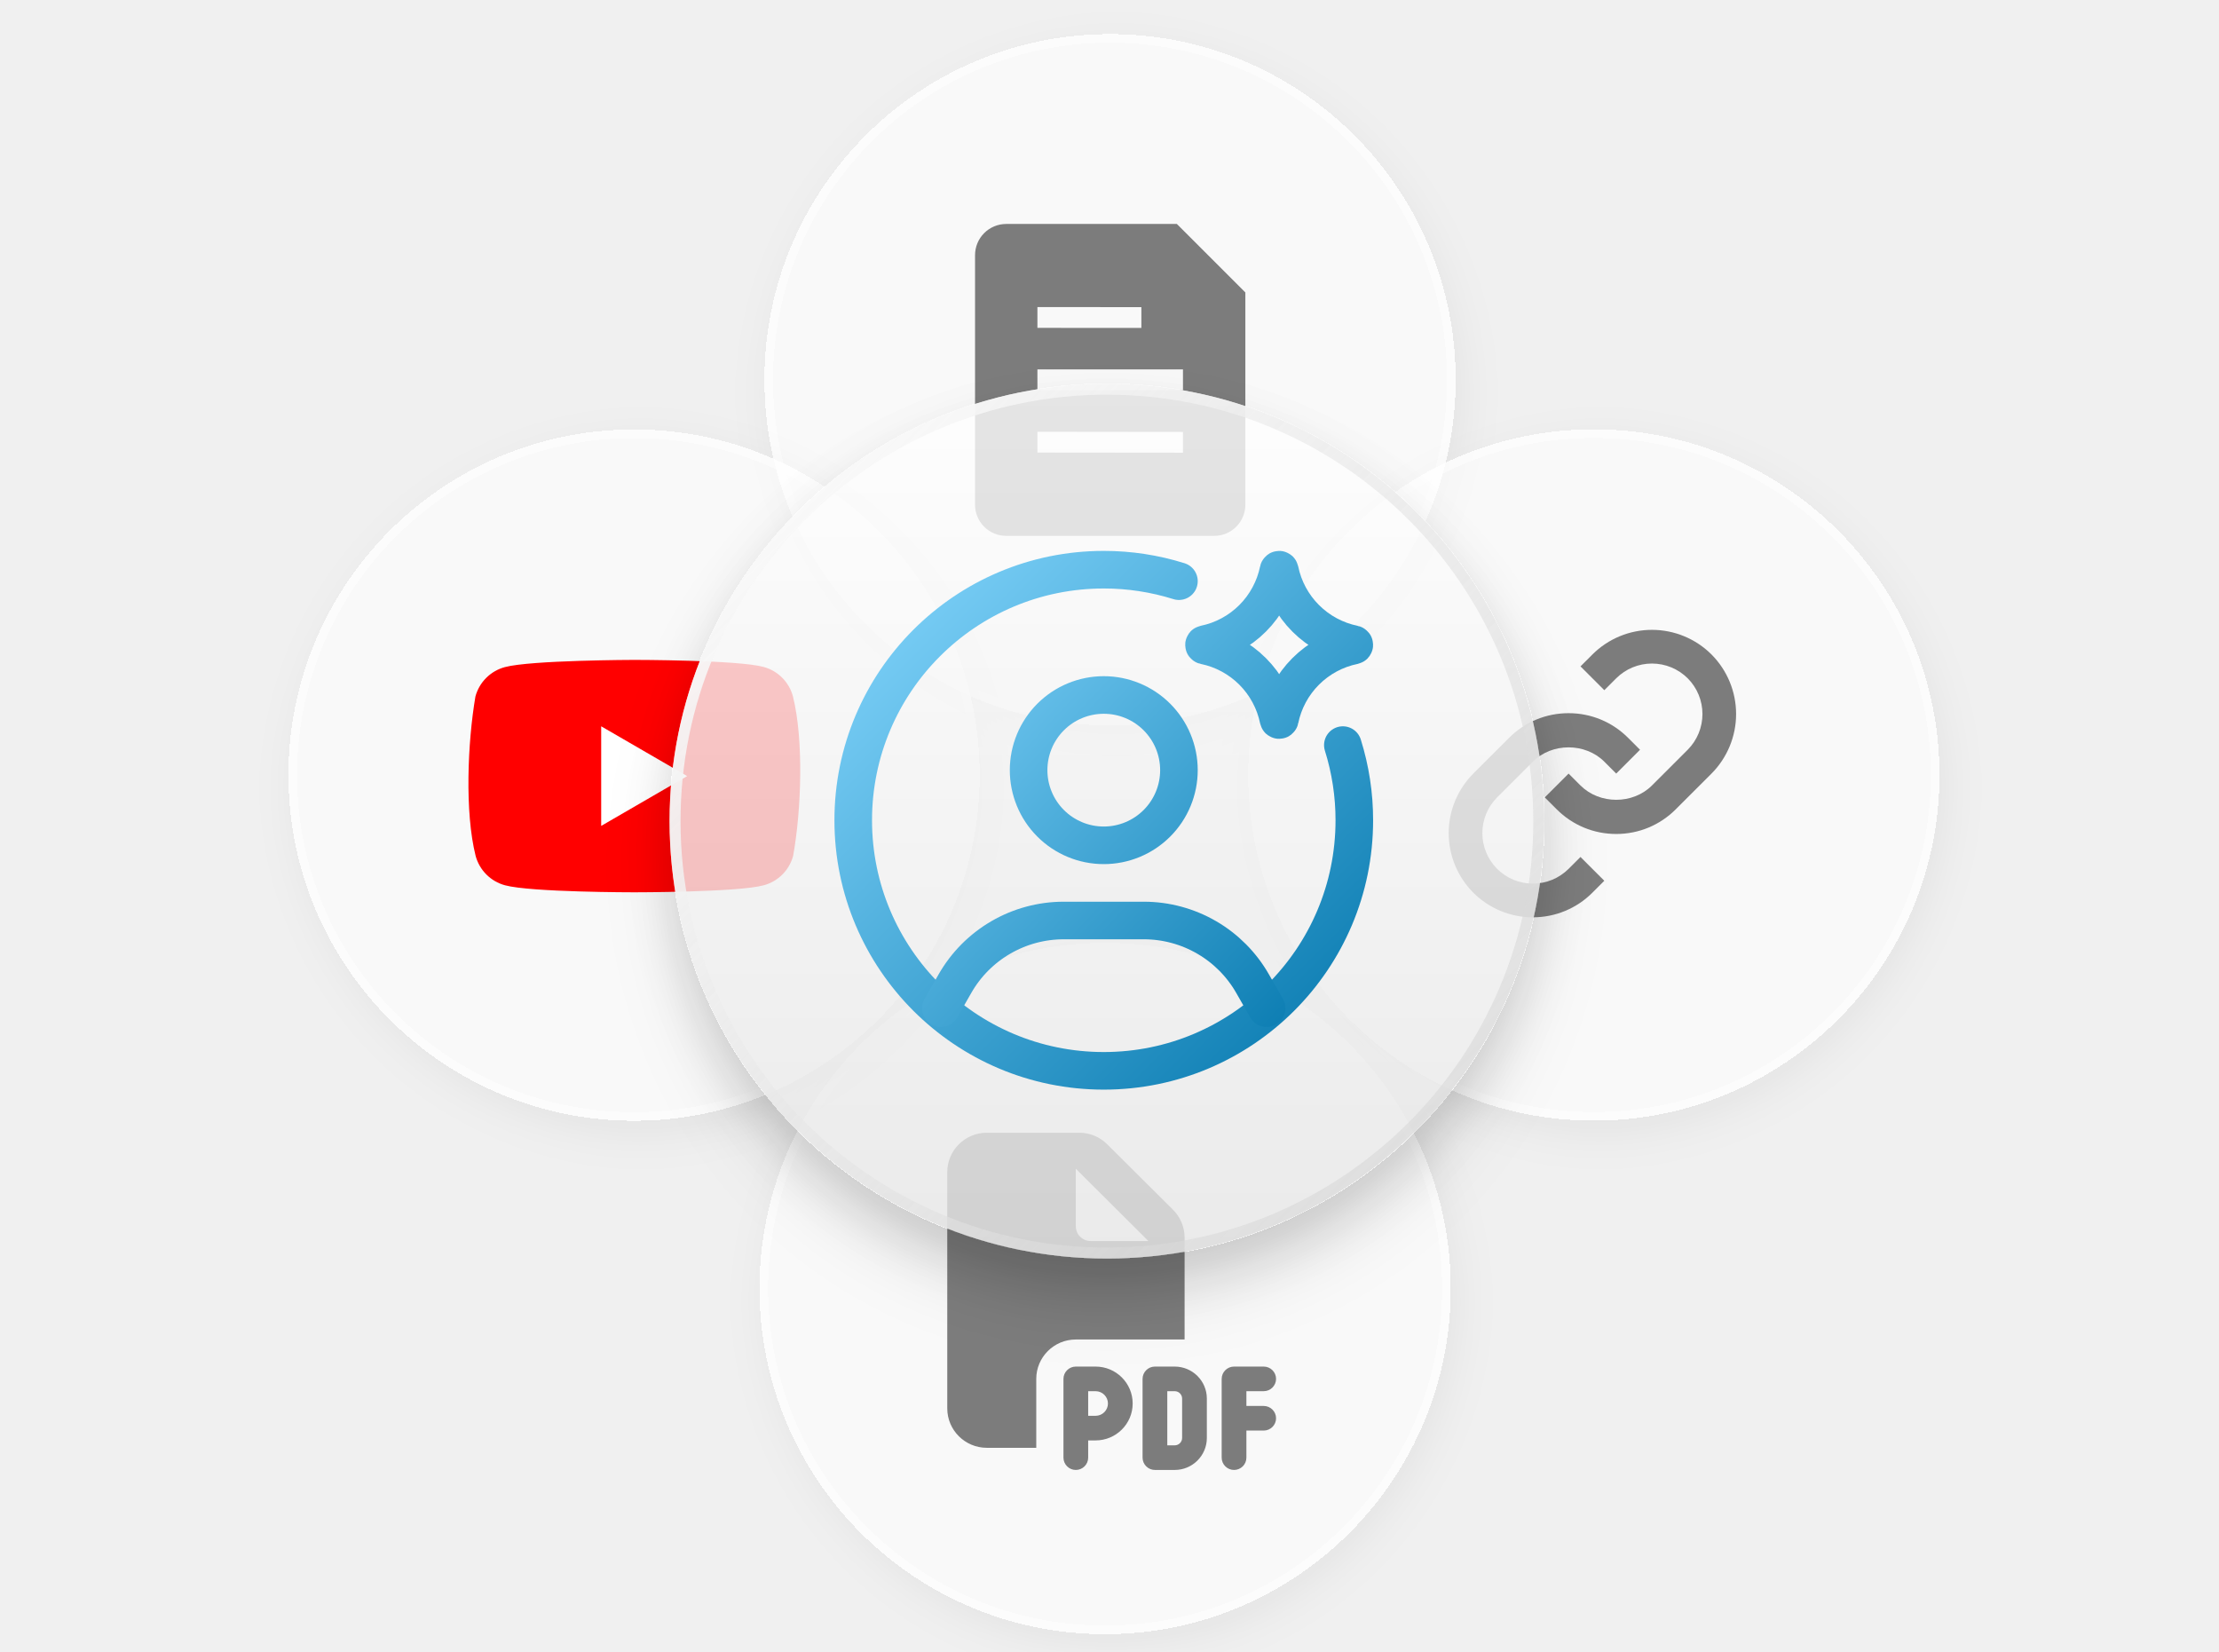
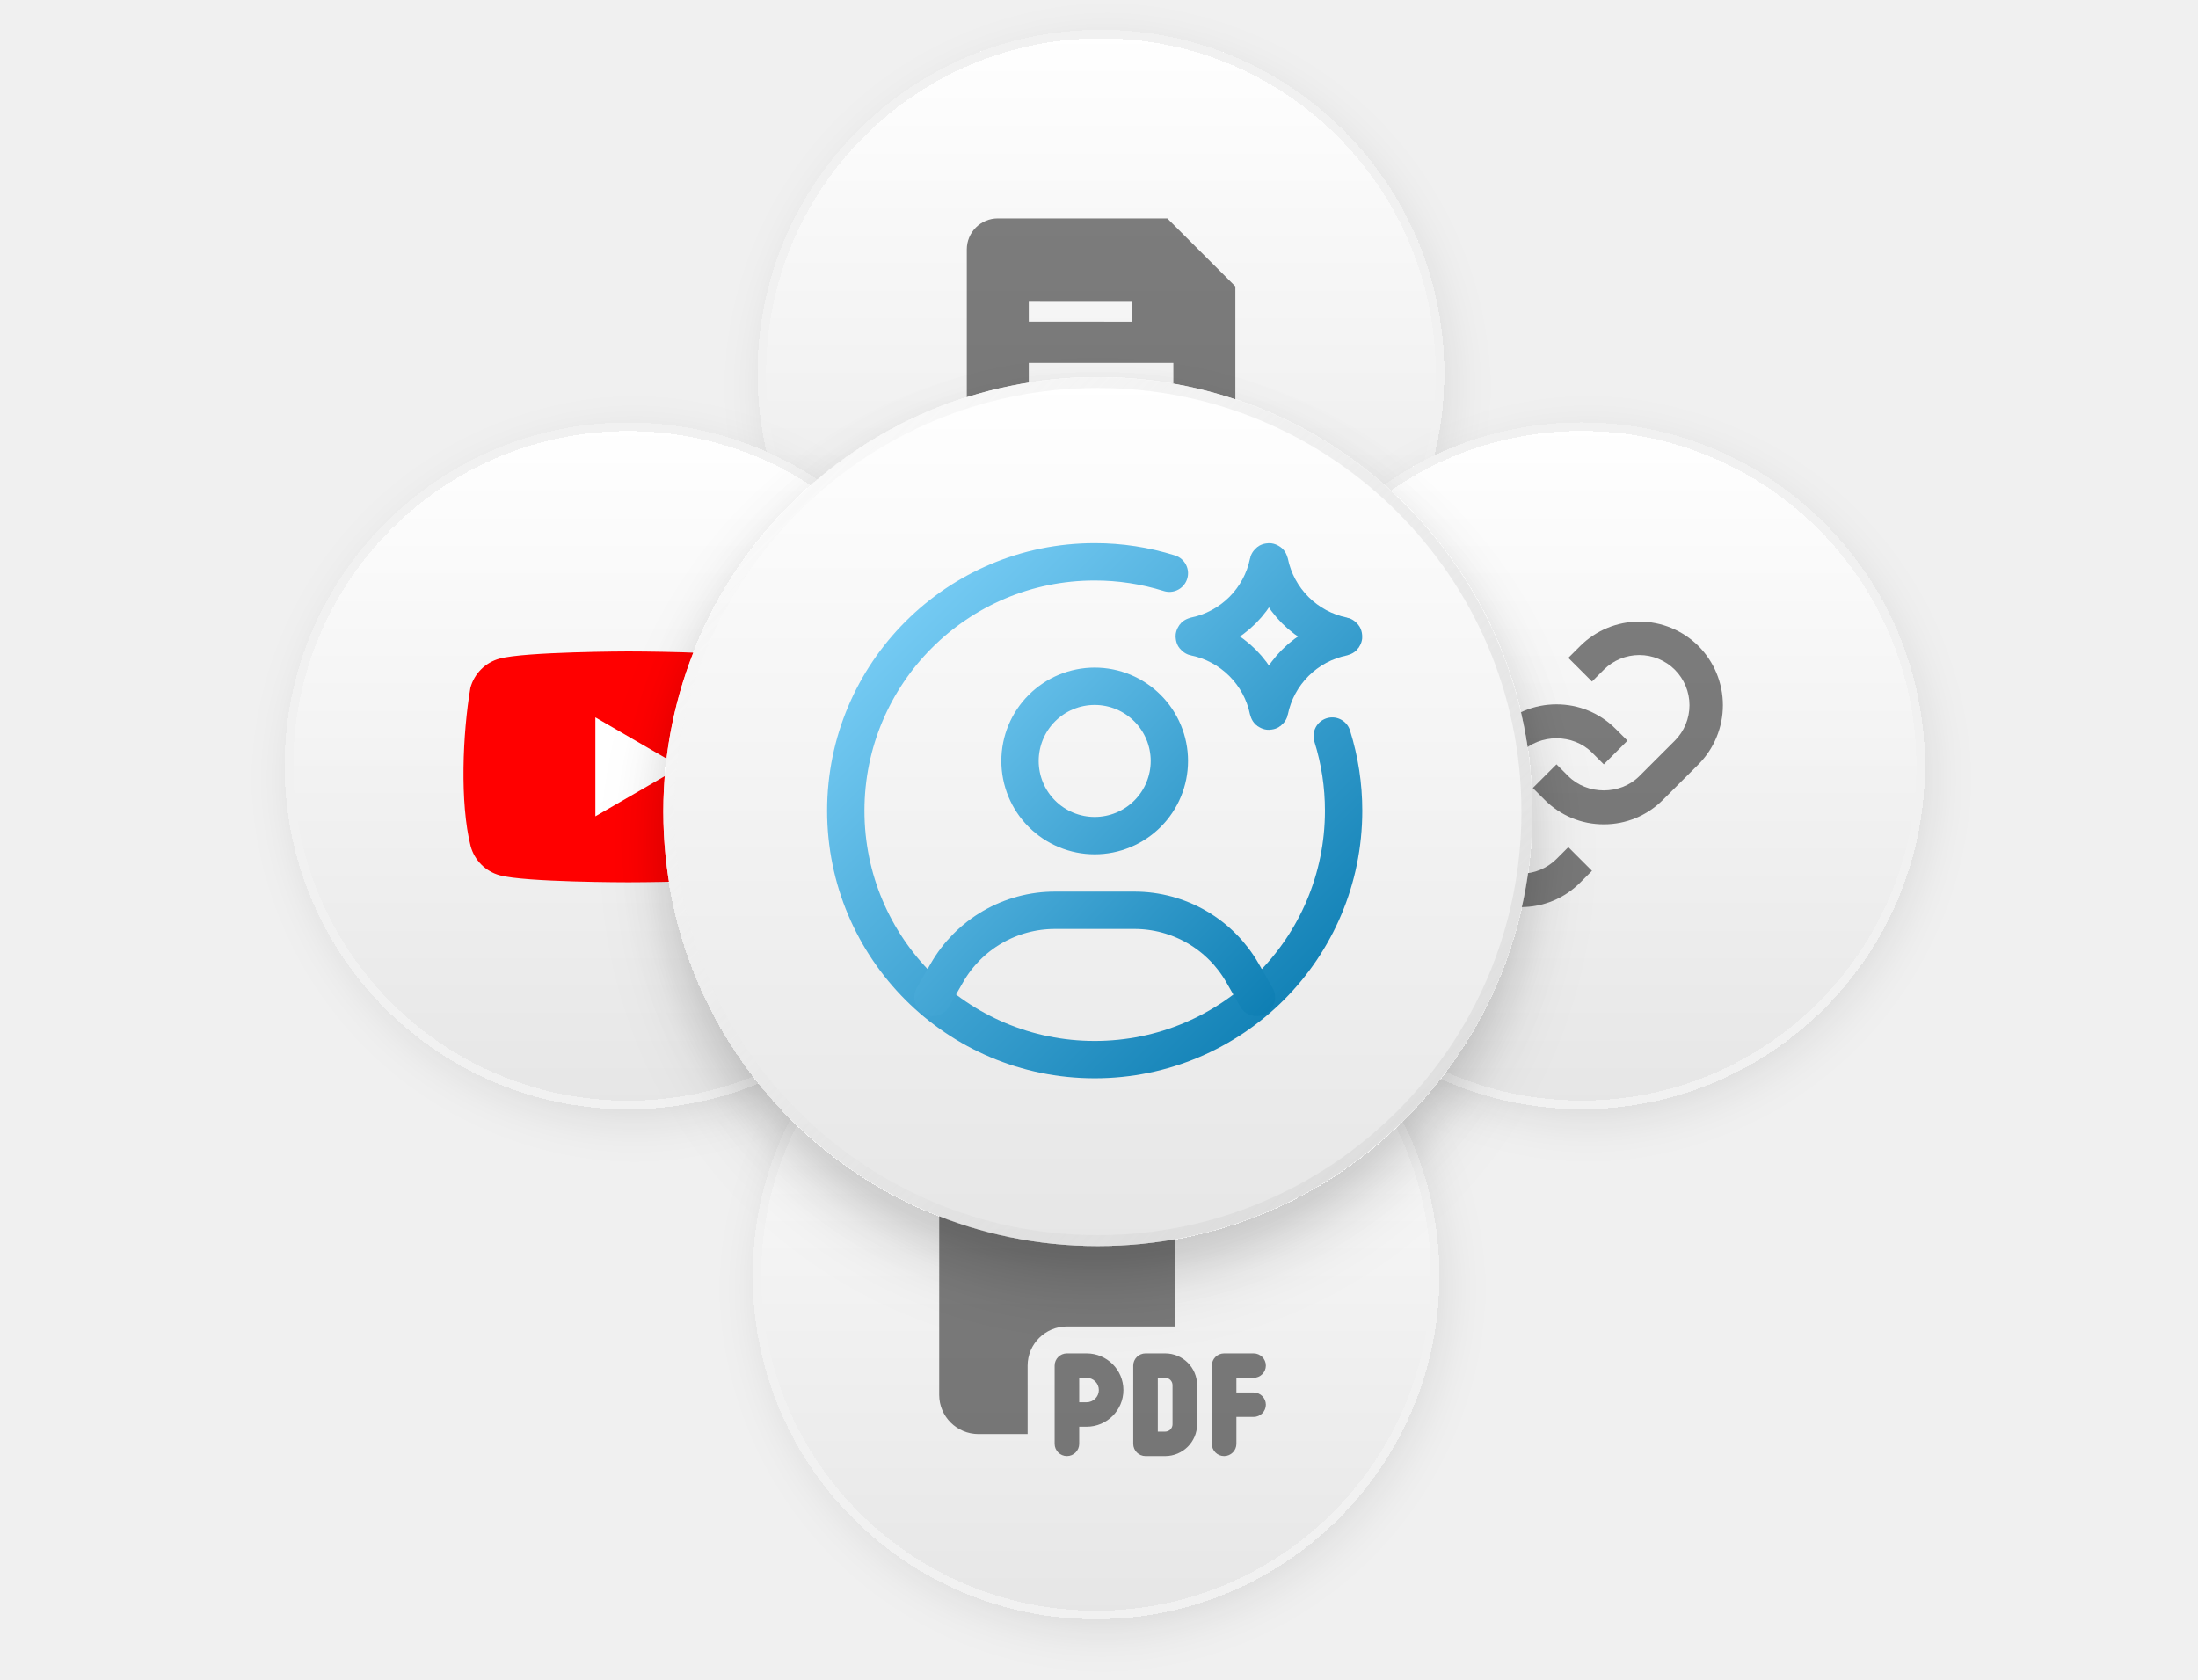
- <svg xmlns="http://www.w3.org/2000/svg" width="336" height="250" viewBox="0 0 336 250" fill="none">
-   <g filter="url(#filter0_d_109_1487)">
-     <rect x="115.746" y="5.159" width="104.674" height="104.674" rx="52.337" fill="white" fill-opacity="0.6" shape-rendering="crispEdges" />
-     <rect x="116.4" y="5.813" width="103.366" height="103.366" rx="51.683" stroke="white" stroke-opacity="0.5" stroke-width="1.308" shape-rendering="crispEdges" />
-     <g clip-path="url(#clip0_109_1487)">
-       <path fill-rule="evenodd" clip-rule="evenodd" d="M147.641 38.631C147.641 37.378 148.138 36.177 149.024 35.291C149.91 34.406 151.111 33.908 152.363 33.908H178.202L188.57 44.276V76.412C188.57 77.664 188.072 78.865 187.187 79.751C186.301 80.637 185.1 81.134 183.847 81.134H152.363C151.111 81.134 149.91 80.637 149.024 79.751C148.138 78.865 147.641 77.664 147.641 76.412V38.631ZM157.086 46.492L172.828 46.502V49.65L157.086 49.641V46.492ZM179.125 55.931H157.086V59.08H179.125V55.931ZM179.125 65.395L157.086 65.37V68.519L179.125 68.541V65.395Z" fill="black" fill-opacity="0.5" />
+ <svg xmlns="http://www.w3.org/2000/svg" width="335" height="256" viewBox="0 0 335 256" fill="none">
+   <g filter="url(#filter0_d_147_1194)">
+     <rect x="115.457" y="4.542" width="104.674" height="104.674" rx="52.337" fill="url(#paint0_linear_147_1194)" shape-rendering="crispEdges" />
+     <rect x="116.111" y="5.196" width="103.366" height="103.366" rx="51.683" stroke="#F1F1F1" stroke-width="1.308" shape-rendering="crispEdges" />
+     <g clip-path="url(#clip0_147_1194)">
+       <path fill-rule="evenodd" clip-rule="evenodd" d="M147.352 38.014C147.352 36.761 147.849 35.56 148.735 34.675C149.62 33.789 150.822 33.291 152.074 33.291H177.913L188.281 43.659V75.795C188.281 77.047 187.783 78.249 186.898 79.134C186.012 80.02 184.811 80.517 183.558 80.517H152.074C150.822 80.517 149.62 80.02 148.735 79.134C147.849 78.249 147.352 77.047 147.352 75.795V38.014ZM156.797 45.876L172.539 45.885V49.033L156.797 49.024V45.876ZM178.836 55.315H156.797V58.463H178.836V55.315ZM178.836 64.779L156.797 64.753V67.902L178.836 67.924V64.779Z" fill="black" fill-opacity="0.5" />
    </g>
  </g>
-   <g filter="url(#filter1_d_109_1487)">
-     <rect x="189" y="65" width="104.674" height="104.674" rx="52.337" fill="white" fill-opacity="0.6" shape-rendering="crispEdges" />
-     <rect x="189.654" y="65.654" width="103.366" height="103.366" rx="51.683" stroke="white" stroke-opacity="0.5" stroke-width="1.308" shape-rendering="crispEdges" />
-     <path d="M232.105 115.319C234.994 112.43 240.033 112.43 242.923 115.319L244.726 117.122L248.332 113.516L246.529 111.713C244.124 109.306 240.921 107.977 237.514 107.977C234.107 107.977 230.904 109.306 228.499 111.713L223.087 117.122C220.702 119.517 219.363 122.759 219.363 126.138C219.363 129.518 220.702 132.76 223.087 135.154C224.27 136.339 225.675 137.279 227.223 137.919C228.77 138.559 230.428 138.886 232.102 138.883C233.777 138.887 235.436 138.559 236.983 137.919C238.531 137.279 239.937 136.34 241.12 135.154L242.923 133.351L239.317 129.746L237.514 131.548C236.077 132.979 234.131 133.782 232.104 133.782C230.076 133.782 228.13 132.979 226.693 131.548C225.261 130.112 224.457 128.166 224.457 126.138C224.457 124.11 225.261 122.164 226.693 120.728L232.105 115.319Z" fill="black" fill-opacity="0.5" />
-     <path d="M241.122 99.09L239.319 100.892L242.925 104.498L244.728 102.695C246.165 101.265 248.111 100.462 250.138 100.462C252.166 100.462 254.112 101.265 255.549 102.695C256.981 104.132 257.785 106.077 257.785 108.106C257.785 110.134 256.981 112.08 255.549 113.516L250.137 118.925C247.248 121.814 242.209 121.814 239.319 118.925L237.516 117.122L233.91 120.728L235.713 122.531C238.118 124.938 241.321 126.267 244.728 126.267C248.135 126.267 251.338 124.938 253.743 122.531L259.155 117.122C261.54 114.727 262.879 111.485 262.879 108.106C262.879 104.726 261.54 101.484 259.155 99.09C256.761 96.702 253.519 95.361 250.138 95.361C246.758 95.361 243.515 96.702 241.122 99.09Z" fill="black" fill-opacity="0.5" />
+   <g filter="url(#filter1_d_147_1194)">
+     <rect x="188.711" y="64.383" width="104.674" height="104.674" rx="52.337" fill="url(#paint1_linear_147_1194)" shape-rendering="crispEdges" />
+     <rect x="189.365" y="65.037" width="103.366" height="103.366" rx="51.683" stroke="#F1F1F1" stroke-width="1.308" shape-rendering="crispEdges" />
+     <path d="M231.816 114.702C234.705 111.813 239.744 111.813 242.634 114.702L244.437 116.505L248.043 112.899L246.24 111.096C243.835 108.689 240.632 107.36 237.225 107.36C233.818 107.36 230.615 108.689 228.21 111.096L222.798 116.505C220.413 118.9 219.074 122.142 219.074 125.521C219.074 128.901 220.413 132.143 222.798 134.538C223.981 135.723 225.386 136.662 226.934 137.302C228.481 137.942 230.139 138.27 231.813 138.266C233.488 138.27 235.147 137.942 236.694 137.303C238.242 136.663 239.648 135.723 240.831 134.538L242.634 132.735L239.028 129.129L237.225 130.932C235.788 132.362 233.842 133.166 231.815 133.166C229.787 133.166 227.841 132.362 226.404 130.932C224.972 129.495 224.168 127.55 224.168 125.521C224.168 123.493 224.972 121.548 226.404 120.111L231.816 114.702Z" fill="black" fill-opacity="0.5" />
+     <path d="M240.833 98.473L239.03 100.276L242.636 103.882L244.439 102.079C245.876 100.648 247.821 99.845 249.849 99.845C251.877 99.845 253.822 100.648 255.26 102.079C256.692 103.515 257.496 105.461 257.496 107.489C257.496 109.517 256.692 111.463 255.26 112.899L249.848 118.308C246.959 121.198 241.919 121.198 239.03 118.308L237.227 116.505L233.621 120.111L235.424 121.914C237.829 124.322 241.032 125.65 244.439 125.65C247.846 125.65 251.049 124.322 253.454 121.914L258.866 116.505C261.251 114.111 262.59 110.869 262.59 107.489C262.59 104.109 261.251 100.867 258.866 98.473C256.472 96.085 253.23 94.744 249.849 94.744C246.469 94.744 243.226 96.085 240.833 98.473Z" fill="black" fill-opacity="0.5" />
  </g>
-   <g filter="url(#filter2_d_109_1487)">
-     <rect x="115" y="142.749" width="104.674" height="104.674" rx="52.337" fill="white" fill-opacity="0.6" shape-rendering="crispEdges" />
-     <rect x="115.654" y="143.403" width="103.366" height="103.366" rx="51.683" stroke="white" stroke-opacity="0.5" stroke-width="1.308" shape-rendering="crispEdges" />
-     <g clip-path="url(#clip1_109_1487)">
-       <path d="M149.423 171.499C146.12 171.499 143.434 174.173 143.434 177.462V213.239C143.434 216.528 146.12 219.202 149.423 219.202H156.91V208.767C156.91 205.478 159.596 202.804 162.899 202.804H179.371V187.384C179.371 185.8 178.744 184.282 177.621 183.164L167.644 173.241C166.521 172.123 165.005 171.499 163.414 171.499H149.423ZM173.896 187.897H165.146C163.901 187.897 162.899 186.9 162.899 185.661V176.949L173.896 187.897ZM162.899 206.904C161.87 206.904 161.028 207.742 161.028 208.767V220.693C161.028 221.718 161.87 222.556 162.899 222.556C163.929 222.556 164.771 221.718 164.771 220.693V218.084H165.894C168.992 218.084 171.509 215.578 171.509 212.494C171.509 209.41 168.992 206.904 165.894 206.904H162.899ZM165.894 214.357H164.771V210.63H165.894C166.924 210.63 167.766 211.469 167.766 212.494C167.766 213.519 166.924 214.357 165.894 214.357ZM174.878 206.904C173.849 206.904 173.007 207.742 173.007 208.767V220.693C173.007 221.718 173.849 222.556 174.878 222.556H177.873C180.559 222.556 182.74 220.385 182.74 217.711V211.748C182.74 209.074 180.559 206.904 177.873 206.904H174.878ZM176.75 218.829V210.63H177.873C178.491 210.63 178.996 211.133 178.996 211.748V217.711C178.996 218.326 178.491 218.829 177.873 218.829H176.75ZM184.986 208.767V220.693C184.986 221.718 185.828 222.556 186.857 222.556C187.887 222.556 188.729 221.718 188.729 220.693V216.593H191.35C192.379 216.593 193.221 215.755 193.221 214.73C193.221 213.705 192.379 212.866 191.35 212.866H188.729V210.63H191.35C192.379 210.63 193.221 209.792 193.221 208.767C193.221 207.742 192.379 206.904 191.35 206.904H186.857C185.828 206.904 184.986 207.742 184.986 208.767Z" fill="black" fill-opacity="0.5" />
+   <g filter="url(#filter2_d_147_1194)">
+     <rect x="114.711" y="142.133" width="104.674" height="104.674" rx="52.337" fill="url(#paint2_linear_147_1194)" shape-rendering="crispEdges" />
+     <rect x="115.365" y="142.787" width="103.366" height="103.366" rx="51.683" stroke="#F1F1F1" stroke-width="1.308" shape-rendering="crispEdges" />
+     <g clip-path="url(#clip1_147_1194)">
+       <path d="M149.134 170.882C145.83 170.882 143.145 173.556 143.145 176.845V212.622C143.145 215.911 145.83 218.585 149.134 218.585H156.621V208.15C156.621 204.861 159.307 202.187 162.61 202.187H179.082V186.768C179.082 185.184 178.455 183.665 177.331 182.547L167.355 172.624C166.232 171.506 164.716 170.882 163.125 170.882H149.134ZM173.607 187.28H164.856C163.612 187.28 162.61 186.283 162.61 185.044V176.333L173.607 187.28ZM162.61 206.287C161.581 206.287 160.739 207.125 160.739 208.15V220.076C160.739 221.101 161.581 221.939 162.61 221.939C163.64 221.939 164.482 221.101 164.482 220.076V217.467H165.605C168.703 217.467 171.22 214.961 171.22 211.877C171.22 208.793 168.703 206.287 165.605 206.287H162.61ZM165.605 213.74H164.482V210.014H165.605C166.635 210.014 167.477 210.852 167.477 211.877C167.477 212.902 166.635 213.74 165.605 213.74ZM174.589 206.287C173.56 206.287 172.718 207.125 172.718 208.15V220.076C172.718 221.101 173.56 221.939 174.589 221.939H177.584C180.27 221.939 182.451 219.768 182.451 217.094V211.132C182.451 208.458 180.27 206.287 177.584 206.287H174.589ZM176.461 218.213V210.014H177.584C178.202 210.014 178.707 210.517 178.707 211.132V217.094C178.707 217.709 178.202 218.213 177.584 218.213H176.461ZM184.697 208.15V220.076C184.697 221.101 185.539 221.939 186.568 221.939C187.598 221.939 188.44 221.101 188.44 220.076V215.976H191.061C192.09 215.976 192.932 215.138 192.932 214.113C192.932 213.088 192.09 212.25 191.061 212.25H188.44V210.014H191.061C192.09 210.014 192.932 209.175 192.932 208.15C192.932 207.125 192.09 206.287 191.061 206.287H186.568C185.539 206.287 184.697 207.125 184.697 208.15Z" fill="black" fill-opacity="0.5" />
    </g>
  </g>
-   <g filter="url(#filter3_d_109_1487)">
-     <rect x="43.672" y="65.019" width="104.674" height="104.674" rx="52.337" fill="white" fill-opacity="0.6" shape-rendering="crispEdges" />
-     <rect x="44.326" y="65.673" width="103.366" height="103.366" rx="51.683" stroke="white" stroke-opacity="0.5" stroke-width="1.308" shape-rendering="crispEdges" />
-     <g clip-path="url(#clip2_109_1487)">
-       <path d="M120.064 105.421C119.775 104.356 119.213 103.385 118.433 102.605C117.653 101.824 116.682 101.262 115.617 100.974C111.718 99.911 96.026 99.911 96.026 99.911C96.026 99.911 80.333 99.943 76.434 101.006C75.369 101.294 74.398 101.857 73.618 102.637C72.838 103.417 72.276 104.388 71.988 105.453C70.808 112.381 70.351 122.937 72.02 129.588C72.308 130.653 72.87 131.624 73.65 132.404C74.431 133.184 75.401 133.746 76.466 134.034C80.365 135.098 96.058 135.098 96.058 135.098C96.058 135.098 111.75 135.098 115.649 134.034C116.714 133.746 117.685 133.184 118.465 132.404C119.245 131.624 119.808 130.653 120.096 129.588C121.34 122.65 121.723 112.1 120.064 105.421Z" fill="#FF0000" />
-       <path d="M91.031 125.044L104.049 117.504L91.031 109.964V125.044Z" fill="white" />
+   <g filter="url(#filter3_d_147_1194)">
+     <rect x="43.383" y="64.402" width="104.674" height="104.674" rx="52.337" fill="url(#paint3_linear_147_1194)" shape-rendering="crispEdges" />
+     <rect x="44.037" y="65.056" width="103.366" height="103.366" rx="51.683" stroke="#F1F1F1" stroke-width="1.308" shape-rendering="crispEdges" />
+     <g clip-path="url(#clip2_147_1194)">
+       <path d="M119.775 104.804C119.486 103.739 118.924 102.768 118.144 101.988C117.364 101.208 116.393 100.645 115.328 100.357C111.429 99.294 95.737 99.294 95.737 99.294C95.737 99.294 80.044 99.326 76.145 100.389C75.08 100.678 74.109 101.24 73.329 102.02C72.549 102.8 71.987 103.771 71.698 104.836C70.519 111.764 70.062 122.32 71.731 128.971C72.019 130.036 72.581 131.007 73.361 131.787C74.141 132.567 75.112 133.129 76.177 133.418C80.076 134.481 95.769 134.481 95.769 134.481C95.769 134.481 111.461 134.481 115.36 133.418C116.425 133.129 117.396 132.567 118.176 131.787C118.956 131.007 119.519 130.036 119.807 128.971C121.051 122.033 121.434 111.484 119.775 104.804Z" fill="#FF0000" />
+       <path d="M90.742 124.427L103.76 116.887L90.742 109.347V124.427Z" fill="white" />
    </g>
  </g>
-   <g filter="url(#filter4_dd_109_1487)">
-     <path d="M167.61 58.101H167.609C131.038 58.101 101.391 87.749 101.391 124.32V124.32C101.391 160.892 131.038 190.539 167.609 190.539H167.61C204.181 190.539 233.828 160.892 233.828 124.32V124.32C233.828 87.749 204.181 58.101 167.61 58.101Z" fill="url(#paint0_linear_109_1487)" />
-     <path d="M167.61 58.929H167.61C131.495 58.929 102.219 88.206 102.219 124.32V124.32C102.219 160.435 131.495 189.711 167.61 189.711H167.61C203.725 189.711 233.001 160.435 233.001 124.32V124.32C233.001 88.206 203.725 58.929 167.61 58.929Z" stroke="url(#paint1_linear_109_1487)" stroke-width="1.655" />
-     <path d="M178.514 87.99C174.831 86.836 170.993 86.25 167.133 86.253C146.18 86.253 129.195 103.238 129.195 124.191C129.195 145.143 146.18 162.128 167.133 162.128C188.086 162.128 205.071 145.143 205.071 124.191C205.074 120.331 204.488 116.492 203.333 112.81" stroke="url(#paint2_linear_109_1487)" stroke-width="5.691" stroke-linecap="round" stroke-linejoin="round" />
-     <path d="M142.473 152.644L144.597 148.926C146.256 146.021 148.653 143.608 151.547 141.929C154.439 140.249 157.724 139.366 161.07 139.366H173.195C176.539 139.367 179.823 140.251 182.716 141.93C185.608 143.609 188.004 146.022 189.663 148.926L191.788 152.644M178.514 116.603C178.514 119.622 177.314 122.516 175.18 124.651C173.046 126.785 170.15 127.984 167.132 127.984C164.114 127.984 161.218 126.785 159.084 124.651C156.95 122.516 155.751 119.622 155.751 116.603C155.751 113.584 156.95 110.69 159.084 108.556C161.218 106.421 164.114 105.222 167.132 105.222C170.15 105.222 173.046 106.421 175.18 108.556C177.314 110.69 178.514 113.584 178.514 116.603ZM193.59 86.333C193.613 86.226 193.765 86.226 193.787 86.333C194.352 89.092 195.715 91.625 197.706 93.616C199.698 95.608 202.23 96.971 204.99 97.536C205.096 97.558 205.096 97.71 204.99 97.733C202.23 98.298 199.698 99.661 197.706 101.652C195.715 103.644 194.352 106.177 193.787 108.936C193.765 109.042 193.613 109.042 193.59 108.936C193.025 106.177 191.662 103.644 189.671 101.652C187.679 99.661 185.147 98.298 182.387 97.733C182.281 97.71 182.281 97.558 182.387 97.536C185.147 96.971 187.679 95.608 189.671 93.616C191.662 91.625 193.025 89.092 193.59 86.333Z" stroke="url(#paint3_linear_109_1487)" stroke-width="5.691" stroke-linecap="round" stroke-linejoin="round" />
+   <g filter="url(#filter4_dd_147_1194)">
+     <path d="M167.321 57.485H167.32C130.749 57.485 101.102 87.132 101.102 123.703V123.704C101.102 160.275 130.749 189.922 167.32 189.922H167.321C203.892 189.922 233.539 160.275 233.539 123.704V123.703C233.539 87.132 203.892 57.485 167.321 57.485Z" fill="url(#paint4_linear_147_1194)" />
+     <path d="M167.321 58.312H167.321C131.206 58.312 101.93 87.589 101.93 123.703V123.704C101.93 159.818 131.206 189.095 167.321 189.095H167.321C203.435 189.095 232.712 159.818 232.712 123.704V123.703C232.712 87.589 203.435 58.312 167.321 58.312Z" stroke="url(#paint5_linear_147_1194)" stroke-width="1.655" />
+     <path d="M178.225 87.374C174.542 86.219 170.704 85.633 166.844 85.636C145.891 85.636 128.906 102.621 128.906 123.574C128.906 144.527 145.891 161.512 166.844 161.512C187.797 161.512 204.782 144.527 204.782 123.574C204.785 119.714 204.199 115.876 203.044 112.193" stroke="url(#paint6_linear_147_1194)" stroke-width="5.691" stroke-linecap="round" stroke-linejoin="round" />
+     <path d="M142.184 152.027L144.308 148.309C145.967 145.405 148.364 142.991 151.258 141.312C154.15 139.633 157.435 138.749 160.781 138.749H172.906C176.25 138.75 179.534 139.634 182.426 141.313C185.319 142.992 187.715 145.406 189.374 148.309L191.499 152.027M178.225 115.986C178.225 119.005 177.025 121.9 174.891 124.034C172.757 126.168 169.861 127.368 166.843 127.368C163.825 127.368 160.929 126.168 158.795 124.034C156.661 121.9 155.462 119.005 155.462 115.986C155.462 112.968 156.661 110.073 158.795 107.939C160.929 105.805 163.825 104.605 166.843 104.605C169.861 104.605 172.757 105.805 174.891 107.939C177.025 110.073 178.225 112.968 178.225 115.986ZM193.301 85.716C193.323 85.61 193.475 85.61 193.498 85.716C194.063 88.475 195.426 91.008 197.417 93C199.409 94.991 201.941 96.354 204.701 96.919C204.807 96.942 204.807 97.093 204.701 97.116C201.941 97.681 199.409 99.044 197.417 101.035C195.426 103.028 194.063 105.56 193.498 108.319C193.475 108.425 193.323 108.425 193.301 108.319C192.736 105.56 191.373 103.028 189.382 101.035C187.39 99.044 184.858 97.681 182.098 97.116C181.992 97.093 181.992 96.942 182.098 96.919C184.858 96.354 187.39 94.991 189.382 93C191.373 91.008 192.736 88.475 193.301 85.716Z" stroke="url(#paint7_linear_147_1194)" stroke-width="5.691" stroke-linecap="round" stroke-linejoin="round" />
  </g>
  <defs>
-     <filter id="filter0_d_109_1487" x="110.204" y="0.617" width="117.76" height="117.758" filterUnits="userSpaceOnUse" color-interpolation-filters="sRGB">
+     <filter id="filter0_d_147_1194" x="109.915" y="-2.6226e-06" width="117.76" height="117.758" filterUnits="userSpaceOnUse" color-interpolation-filters="sRGB">
      <feFlood flood-opacity="0" result="BackgroundImageFix" />
      <feColorMatrix in="SourceAlpha" type="matrix" values="0 0 0 0 0 0 0 0 0 0 0 0 0 0 0 0 0 0 127 0" result="hardAlpha" />
-       <feMorphology radius="1.308" operator="erode" in="SourceAlpha" result="effect1_dropShadow_109_1487" />
+       <feMorphology radius="1.308" operator="erode" in="SourceAlpha" result="effect1_dropShadow_147_1194" />
      <feOffset dx="1" dy="2" />
      <feGaussianBlur stdDeviation="3.925" />
      <feComposite in2="hardAlpha" operator="out" />
      <feColorMatrix type="matrix" values="0 0 0 0 0 0 0 0 0 0 0 0 0 0 0 0 0 0 0.12 0" />
-       <feBlend mode="normal" in2="BackgroundImageFix" result="effect1_dropShadow_109_1487" />
-       <feBlend mode="normal" in="SourceGraphic" in2="effect1_dropShadow_109_1487" result="shape" />
+       <feBlend mode="normal" in2="BackgroundImageFix" result="effect1_dropShadow_147_1194" />
+       <feBlend mode="normal" in="SourceGraphic" in2="effect1_dropShadow_147_1194" result="shape" />
    </filter>
-     <filter id="filter1_d_109_1487" x="183.458" y="60.458" width="117.76" height="117.758" filterUnits="userSpaceOnUse" color-interpolation-filters="sRGB">
+     <filter id="filter1_d_147_1194" x="183.169" y="59.841" width="117.76" height="117.758" filterUnits="userSpaceOnUse" color-interpolation-filters="sRGB">
      <feFlood flood-opacity="0" result="BackgroundImageFix" />
      <feColorMatrix in="SourceAlpha" type="matrix" values="0 0 0 0 0 0 0 0 0 0 0 0 0 0 0 0 0 0 127 0" result="hardAlpha" />
-       <feMorphology radius="1.308" operator="erode" in="SourceAlpha" result="effect1_dropShadow_109_1487" />
+       <feMorphology radius="1.308" operator="erode" in="SourceAlpha" result="effect1_dropShadow_147_1194" />
      <feOffset dx="1" dy="2" />
      <feGaussianBlur stdDeviation="3.925" />
      <feComposite in2="hardAlpha" operator="out" />
      <feColorMatrix type="matrix" values="0 0 0 0 0 0 0 0 0 0 0 0 0 0 0 0 0 0 0.12 0" />
-       <feBlend mode="normal" in2="BackgroundImageFix" result="effect1_dropShadow_109_1487" />
-       <feBlend mode="normal" in="SourceGraphic" in2="effect1_dropShadow_109_1487" result="shape" />
+       <feBlend mode="normal" in2="BackgroundImageFix" result="effect1_dropShadow_147_1194" />
+       <feBlend mode="normal" in="SourceGraphic" in2="effect1_dropShadow_147_1194" result="shape" />
    </filter>
-     <filter id="filter2_d_109_1487" x="109.458" y="138.207" width="117.76" height="117.758" filterUnits="userSpaceOnUse" color-interpolation-filters="sRGB">
+     <filter id="filter2_d_147_1194" x="109.169" y="137.59" width="117.76" height="117.758" filterUnits="userSpaceOnUse" color-interpolation-filters="sRGB">
      <feFlood flood-opacity="0" result="BackgroundImageFix" />
      <feColorMatrix in="SourceAlpha" type="matrix" values="0 0 0 0 0 0 0 0 0 0 0 0 0 0 0 0 0 0 127 0" result="hardAlpha" />
-       <feMorphology radius="1.308" operator="erode" in="SourceAlpha" result="effect1_dropShadow_109_1487" />
+       <feMorphology radius="1.308" operator="erode" in="SourceAlpha" result="effect1_dropShadow_147_1194" />
      <feOffset dx="1" dy="2" />
      <feGaussianBlur stdDeviation="3.925" />
      <feComposite in2="hardAlpha" operator="out" />
      <feColorMatrix type="matrix" values="0 0 0 0 0 0 0 0 0 0 0 0 0 0 0 0 0 0 0.12 0" />
-       <feBlend mode="normal" in2="BackgroundImageFix" result="effect1_dropShadow_109_1487" />
-       <feBlend mode="normal" in="SourceGraphic" in2="effect1_dropShadow_109_1487" result="shape" />
+       <feBlend mode="normal" in2="BackgroundImageFix" result="effect1_dropShadow_147_1194" />
+       <feBlend mode="normal" in="SourceGraphic" in2="effect1_dropShadow_147_1194" result="shape" />
    </filter>
-     <filter id="filter3_d_109_1487" x="38.13" y="60.477" width="117.76" height="117.758" filterUnits="userSpaceOnUse" color-interpolation-filters="sRGB">
+     <filter id="filter3_d_147_1194" x="37.841" y="59.86" width="117.76" height="117.758" filterUnits="userSpaceOnUse" color-interpolation-filters="sRGB">
      <feFlood flood-opacity="0" result="BackgroundImageFix" />
      <feColorMatrix in="SourceAlpha" type="matrix" values="0 0 0 0 0 0 0 0 0 0 0 0 0 0 0 0 0 0 127 0" result="hardAlpha" />
-       <feMorphology radius="1.308" operator="erode" in="SourceAlpha" result="effect1_dropShadow_109_1487" />
+       <feMorphology radius="1.308" operator="erode" in="SourceAlpha" result="effect1_dropShadow_147_1194" />
      <feOffset dx="1" dy="2" />
      <feGaussianBlur stdDeviation="3.925" />
      <feComposite in2="hardAlpha" operator="out" />
      <feColorMatrix type="matrix" values="0 0 0 0 0 0 0 0 0 0 0 0 0 0 0 0 0 0 0.12 0" />
-       <feBlend mode="normal" in2="BackgroundImageFix" result="effect1_dropShadow_109_1487" />
-       <feBlend mode="normal" in="SourceGraphic" in2="effect1_dropShadow_109_1487" result="shape" />
+       <feBlend mode="normal" in2="BackgroundImageFix" result="effect1_dropShadow_147_1194" />
+       <feBlend mode="normal" in="SourceGraphic" in2="effect1_dropShadow_147_1194" result="shape" />
    </filter>
-     <filter id="filter4_dd_109_1487" x="81.525" y="38.236" width="172.169" height="172.169" filterUnits="userSpaceOnUse" color-interpolation-filters="sRGB">
+     <filter id="filter4_dd_147_1194" x="81.236" y="37.619" width="172.169" height="172.169" filterUnits="userSpaceOnUse" color-interpolation-filters="sRGB">
      <feFlood flood-opacity="0" result="BackgroundImageFix" />
      <feColorMatrix in="SourceAlpha" type="matrix" values="0 0 0 0 0 0 0 0 0 0 0 0 0 0 0 0 0 0 127 0" result="hardAlpha" />
      <feOffset dy="3.311" />
      <feGaussianBlur stdDeviation="3.311" />
      <feComposite in2="hardAlpha" operator="out" />
      <feColorMatrix type="matrix" values="0 0 0 0 0 0 0 0 0 0 0 0 0 0 0 0 0 0 0.1 0" />
-       <feBlend mode="normal" in2="BackgroundImageFix" result="effect1_dropShadow_109_1487" />
+       <feBlend mode="normal" in2="BackgroundImageFix" result="effect1_dropShadow_147_1194" />
      <feColorMatrix in="SourceAlpha" type="matrix" values="0 0 0 0 0 0 0 0 0 0 0 0 0 0 0 0 0 0 127 0" result="hardAlpha" />
      <feOffset dy="6.622" />
      <feGaussianBlur stdDeviation="4.966" />
      <feComposite in2="hardAlpha" operator="out" />
      <feColorMatrix type="matrix" values="0 0 0 0 0 0 0 0 0 0 0 0 0 0 0 0 0 0 0.1 0" />
-       <feBlend mode="normal" in2="effect1_dropShadow_109_1487" result="effect2_dropShadow_109_1487" />
-       <feBlend mode="normal" in="SourceGraphic" in2="effect2_dropShadow_109_1487" result="shape" />
+       <feBlend mode="normal" in2="effect1_dropShadow_147_1194" result="effect2_dropShadow_147_1194" />
+       <feBlend mode="normal" in="SourceGraphic" in2="effect2_dropShadow_147_1194" result="shape" />
    </filter>
-     <linearGradient id="paint0_linear_109_1487" x1="167.609" y1="58.101" x2="167.609" y2="190.539" gradientUnits="userSpaceOnUse">
-       <stop stop-color="white" stop-opacity="0.8" />
-       <stop offset="1" stop-color="#E6E6E6" stop-opacity="0.8" />
+     <linearGradient id="paint0_linear_147_1194" x1="167.794" y1="4.542" x2="167.794" y2="109.216" gradientUnits="userSpaceOnUse">
+       <stop stop-color="white" />
+       <stop offset="1" stop-color="#E6E6E6" />
    </linearGradient>
-     <linearGradient id="paint1_linear_109_1487" x1="101.561" y1="58.272" x2="233.758" y2="190.469" gradientUnits="userSpaceOnUse">
+     <linearGradient id="paint1_linear_147_1194" x1="241.048" y1="64.383" x2="241.048" y2="169.057" gradientUnits="userSpaceOnUse">
+       <stop stop-color="white" />
+       <stop offset="1" stop-color="#E6E6E6" />
+     </linearGradient>
+     <linearGradient id="paint2_linear_147_1194" x1="167.048" y1="142.133" x2="167.048" y2="246.806" gradientUnits="userSpaceOnUse">
+       <stop stop-color="white" />
+       <stop offset="1" stop-color="#E6E6E6" />
+     </linearGradient>
+     <linearGradient id="paint3_linear_147_1194" x1="95.719" y1="64.402" x2="95.719" y2="169.076" gradientUnits="userSpaceOnUse">
+       <stop stop-color="white" />
+       <stop offset="1" stop-color="#E6E6E6" />
+     </linearGradient>
+     <linearGradient id="paint4_linear_147_1194" x1="167.32" y1="57.485" x2="167.32" y2="189.922" gradientUnits="userSpaceOnUse">
+       <stop stop-color="white" />
+       <stop offset="1" stop-color="#E6E6E6" />
+     </linearGradient>
+     <linearGradient id="paint5_linear_147_1194" x1="101.272" y1="57.656" x2="233.469" y2="189.852" gradientUnits="userSpaceOnUse">
      <stop stop-color="white" />
      <stop offset="1" stop-color="#CFCFCF" stop-opacity="0.5" />
    </linearGradient>
-     <linearGradient id="paint2_linear_109_1487" x1="129.195" y1="86.253" x2="205.071" y2="162.128" gradientUnits="userSpaceOnUse">
+     <linearGradient id="paint6_linear_147_1194" x1="128.906" y1="85.636" x2="204.782" y2="161.512" gradientUnits="userSpaceOnUse">
      <stop stop-color="#83D5FC" />
      <stop offset="1" stop-color="#0578AE" />
    </linearGradient>
-     <linearGradient id="paint3_linear_109_1487" x1="142.473" y1="86.253" x2="208.749" y2="148.742" gradientUnits="userSpaceOnUse">
+     <linearGradient id="paint7_linear_147_1194" x1="142.184" y1="85.636" x2="208.46" y2="148.125" gradientUnits="userSpaceOnUse">
      <stop stop-color="#83D5FC" />
      <stop offset="1" stop-color="#0578AE" />
    </linearGradient>
-     <clipPath id="clip0_109_1487">
-       <rect width="47.226" height="47.226" fill="white" transform="translate(144.496 33.9085)" />
+     <clipPath id="clip0_147_1194">
+       <rect width="47.226" height="47.226" fill="white" transform="translate(144.207 33.2917)" />
    </clipPath>
-     <clipPath id="clip1_109_1487">
-       <rect width="59.895" height="53.24" fill="white" transform="translate(137.227 171.499)" />
+     <clipPath id="clip1_147_1194">
+       <rect width="59.895" height="53.24" fill="white" transform="translate(136.938 170.882)" />
    </clipPath>
-     <clipPath id="clip2_109_1487">
-       <rect width="50.244" height="35.328" fill="white" transform="translate(70.9297 99.9102)" />
+     <clipPath id="clip2_147_1194">
+       <rect width="50.244" height="35.328" fill="white" transform="translate(70.6406 99.2935)" />
    </clipPath>
  </defs>
</svg>
